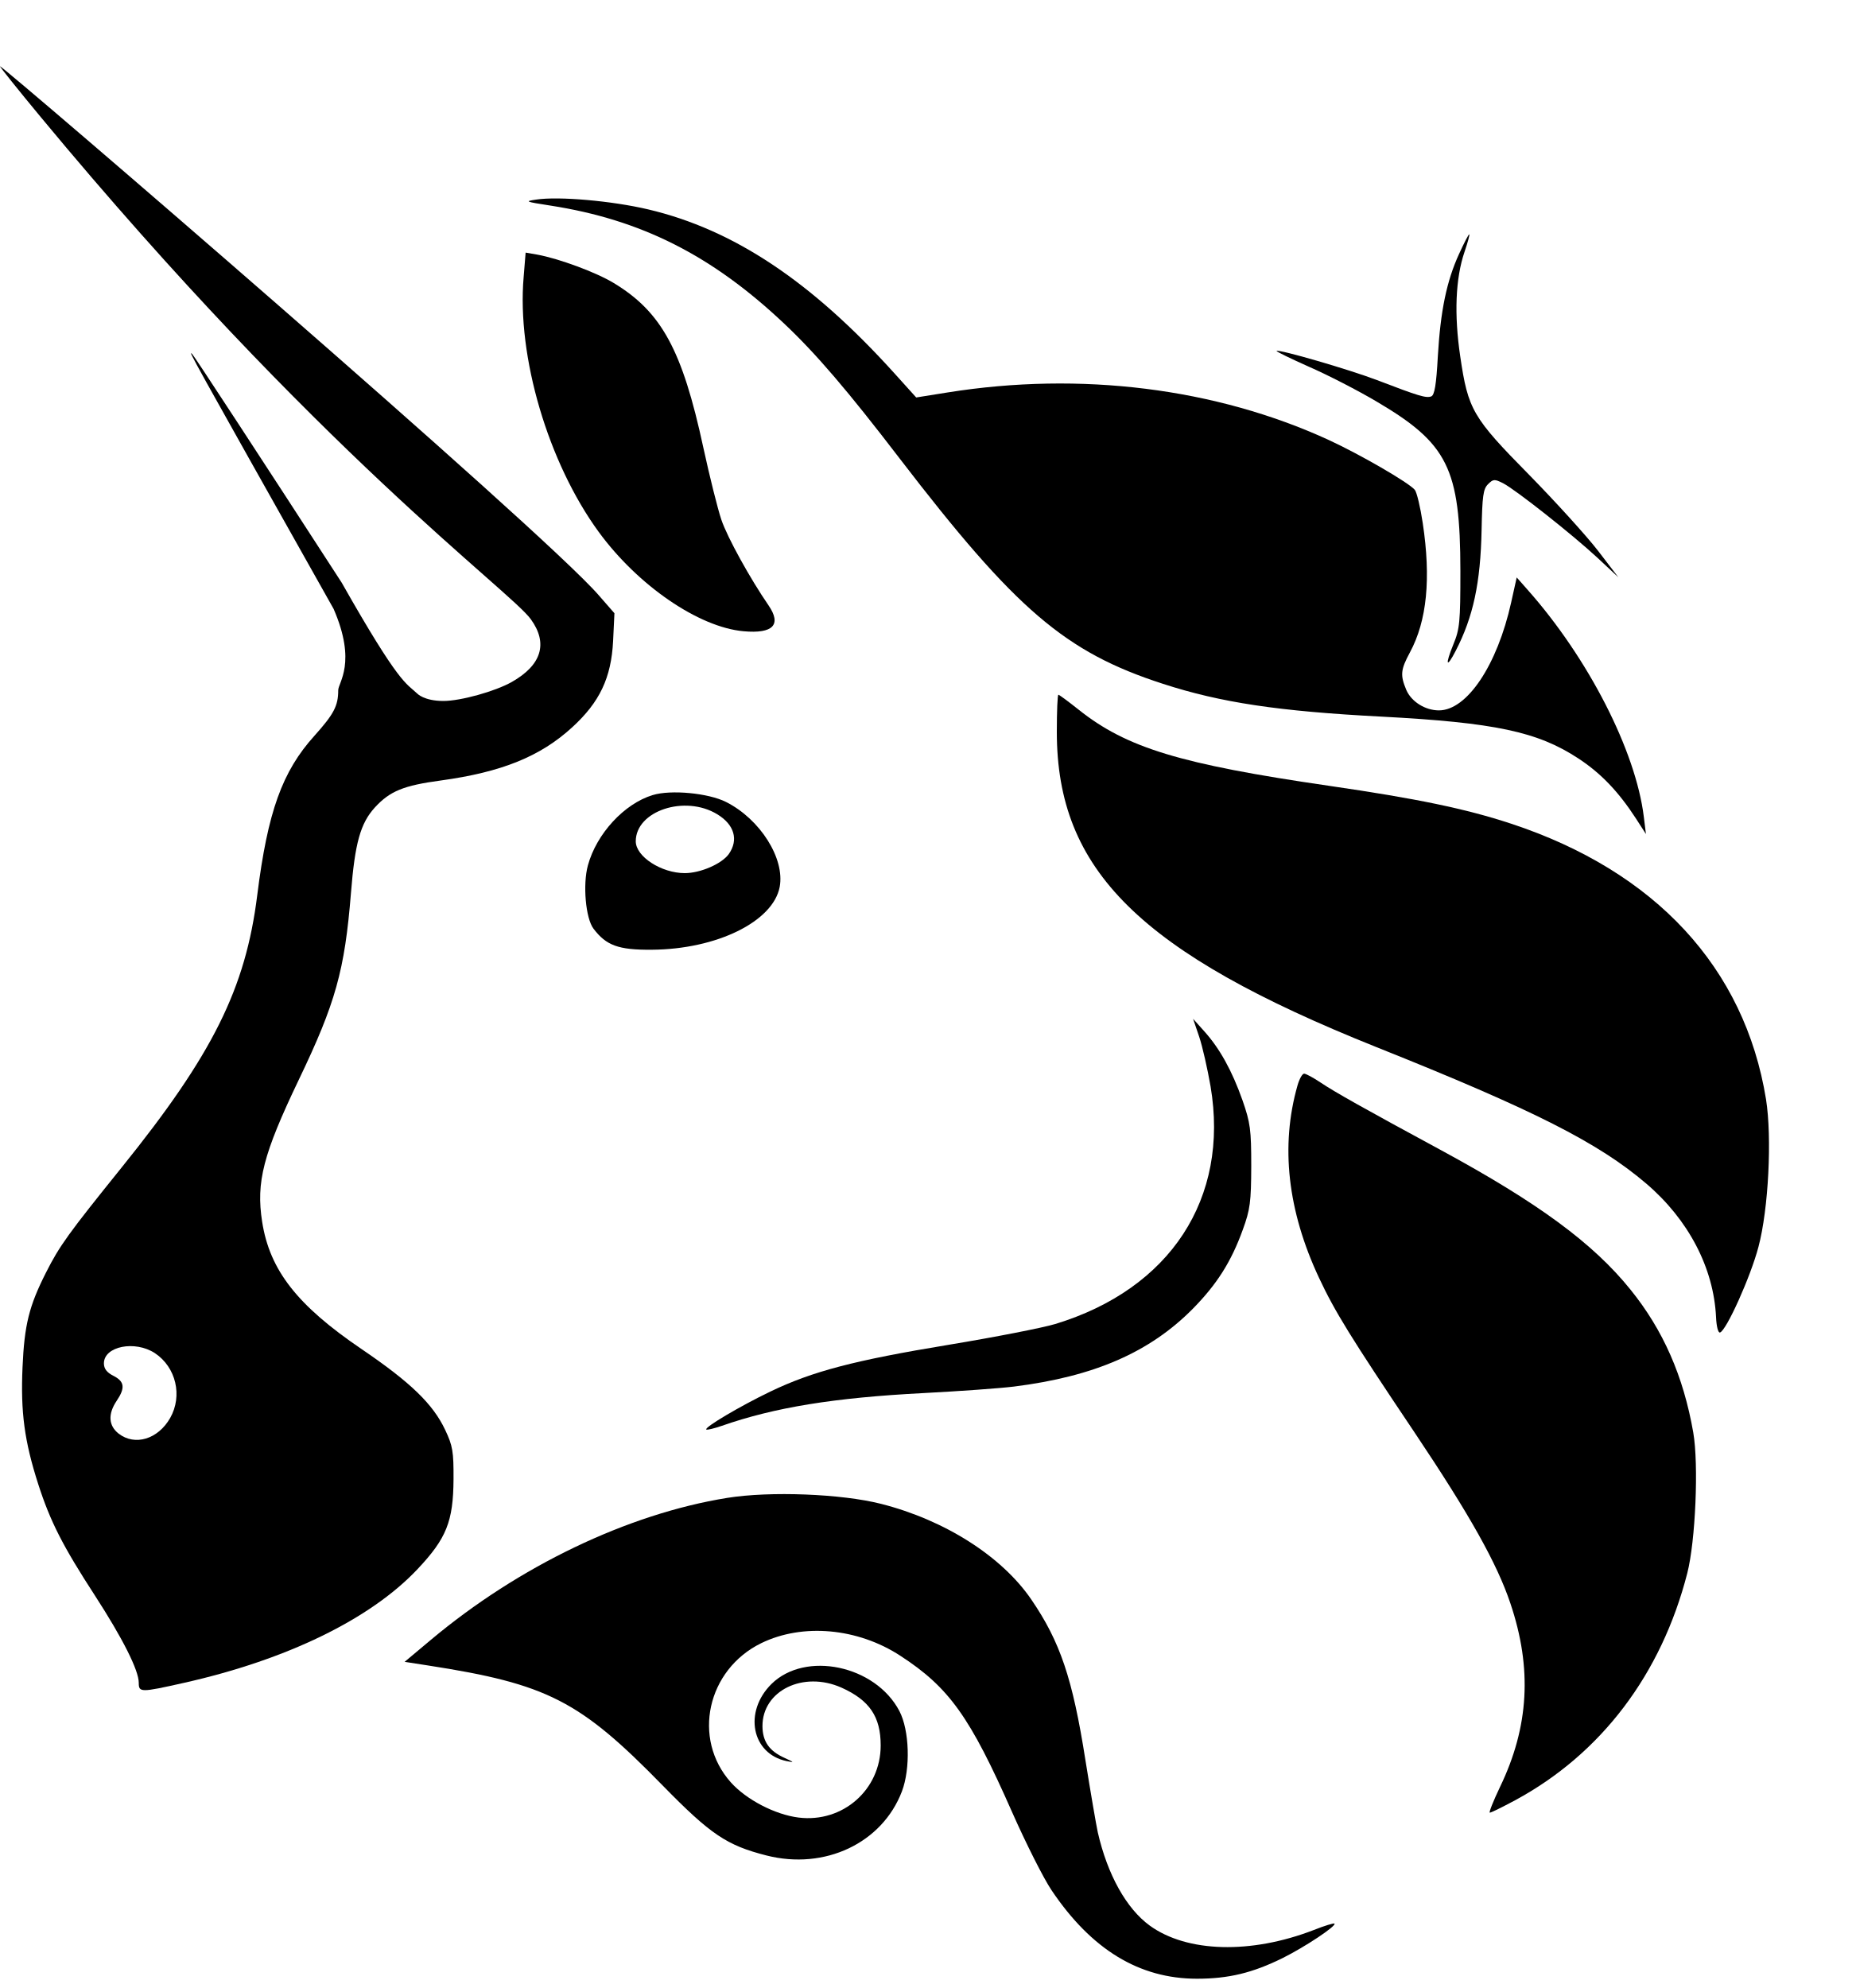
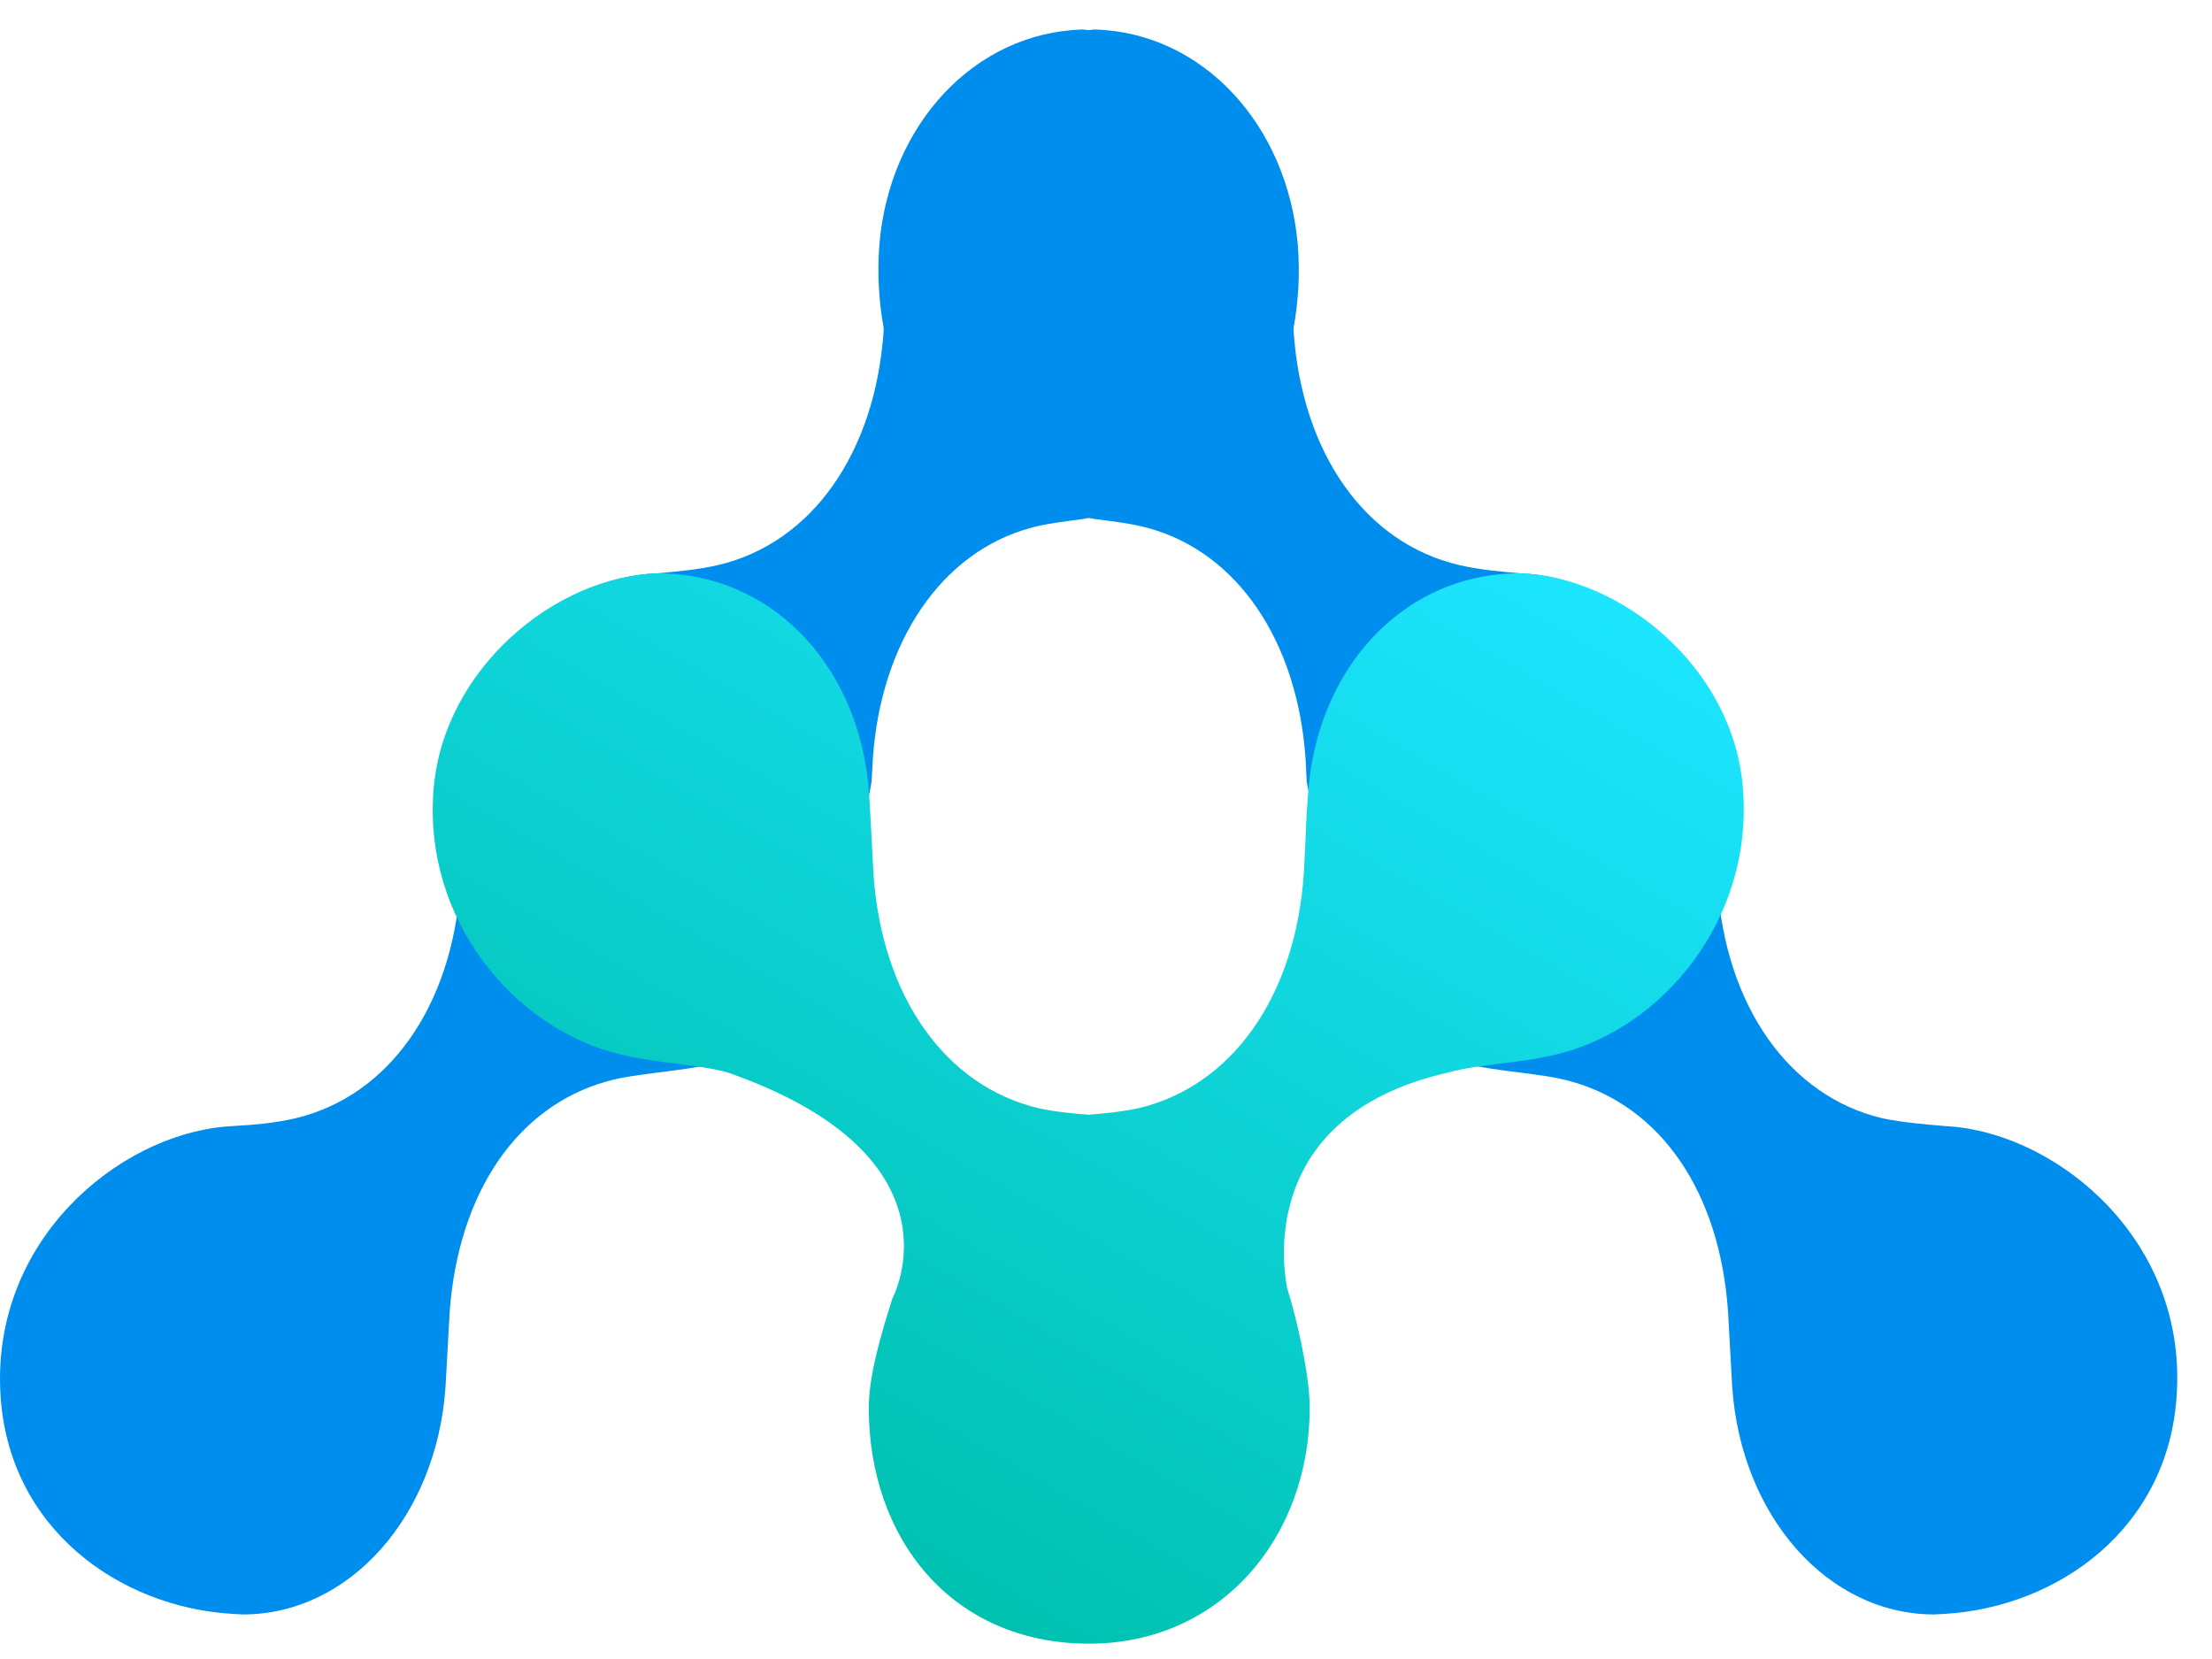
- <svg xmlns="http://www.w3.org/2000/svg" width="14" height="15" viewBox="0 0 14 15" fill="black">
-   <g style="mix-blend-mode:darken">
-     <path d="M4.152 1.551C3.964 1.522 3.956 1.519 4.045 1.506C4.214 1.48 4.615 1.515 4.891 1.58C5.535 1.732 6.121 2.122 6.747 2.815L6.913 2.999L7.151 2.961C8.153 2.801 9.172 2.928 10.024 3.319C10.259 3.427 10.629 3.641 10.675 3.696C10.69 3.714 10.717 3.827 10.735 3.947C10.798 4.365 10.767 4.684 10.638 4.923C10.568 5.053 10.564 5.094 10.611 5.206C10.649 5.294 10.753 5.36 10.857 5.36C11.069 5.36 11.297 5.019 11.402 4.546L11.444 4.357L11.527 4.451C11.983 4.965 12.342 5.665 12.403 6.163L12.419 6.293L12.343 6.175C12.211 5.972 12.078 5.833 11.908 5.722C11.602 5.521 11.279 5.452 10.422 5.407C9.648 5.367 9.21 5.301 8.776 5.16C8.037 4.921 7.665 4.602 6.787 3.458C6.397 2.949 6.157 2.668 5.917 2.442C5.372 1.927 4.837 1.657 4.152 1.551Z" />
-     <path d="M10.849 2.686C10.869 2.346 10.915 2.121 11.009 1.916C11.046 1.835 11.08 1.768 11.086 1.768C11.091 1.768 11.075 1.828 11.05 1.901C10.982 2.101 10.971 2.373 11.018 2.69C11.077 3.092 11.111 3.15 11.539 3.584C11.739 3.788 11.972 4.045 12.057 4.155L12.211 4.356L12.057 4.212C11.869 4.037 11.436 3.695 11.341 3.646C11.277 3.614 11.267 3.614 11.228 3.653C11.191 3.689 11.184 3.743 11.179 3.999C11.171 4.398 11.116 4.654 10.984 4.91C10.913 5.048 10.902 5.019 10.966 4.862C11.014 4.746 11.019 4.694 11.019 4.308C11.018 3.533 10.925 3.346 10.382 3.027C10.245 2.946 10.018 2.829 9.878 2.768C9.739 2.706 9.628 2.652 9.632 2.648C9.647 2.633 10.177 2.787 10.39 2.868C10.708 2.99 10.76 3.005 10.799 2.991C10.824 2.981 10.837 2.906 10.849 2.686Z" />
-     <path d="M4.517 4.013C4.136 3.491 3.899 2.69 3.951 2.091L3.966 1.906L4.053 1.921C4.217 1.951 4.498 2.055 4.63 2.135C4.991 2.353 5.148 2.64 5.307 3.378C5.354 3.594 5.415 3.839 5.443 3.922C5.488 4.055 5.66 4.366 5.799 4.568C5.899 4.714 5.833 4.783 5.611 4.763C5.272 4.733 4.813 4.418 4.517 4.013Z" />
-     <path d="M10.386 7.901C8.602 7.187 7.974 6.567 7.974 5.522C7.974 5.368 7.979 5.242 7.986 5.242C7.992 5.242 8.061 5.293 8.139 5.355C8.501 5.643 8.906 5.766 10.027 5.929C10.688 6.025 11.059 6.102 11.402 6.215C12.49 6.574 13.164 7.302 13.325 8.294C13.371 8.583 13.344 9.123 13.268 9.408C13.209 9.633 13.026 10.039 12.978 10.054C12.964 10.059 12.951 10.008 12.948 9.938C12.93 9.566 12.74 9.203 12.422 8.931C12.06 8.622 11.575 8.376 10.386 7.901Z" />
-     <path d="M9.134 8.197C9.111 8.065 9.073 7.896 9.048 7.822L9.002 7.687L9.087 7.782C9.204 7.912 9.296 8.079 9.375 8.302C9.434 8.472 9.441 8.522 9.441 8.798C9.44 9.069 9.433 9.126 9.377 9.279C9.29 9.52 9.182 9.69 9.001 9.874C8.675 10.204 8.256 10.386 7.651 10.462C7.546 10.475 7.24 10.497 6.971 10.511C6.292 10.546 5.845 10.619 5.444 10.759C5.386 10.779 5.335 10.791 5.329 10.786C5.313 10.77 5.587 10.608 5.812 10.5C6.13 10.347 6.447 10.264 7.157 10.147C7.508 10.089 7.87 10.018 7.962 9.99C8.83 9.726 9.277 9.043 9.134 8.197Z" />
-     <path d="M9.952 9.641C9.715 9.135 9.66 8.646 9.79 8.19C9.804 8.141 9.826 8.101 9.84 8.101C9.853 8.101 9.909 8.131 9.964 8.168C10.073 8.241 10.292 8.364 10.876 8.68C11.604 9.075 12.02 9.38 12.302 9.73C12.549 10.035 12.702 10.384 12.776 10.808C12.818 11.049 12.793 11.628 12.731 11.87C12.535 12.634 12.08 13.234 11.431 13.584C11.336 13.635 11.251 13.677 11.241 13.677C11.232 13.678 11.267 13.59 11.318 13.483C11.537 13.029 11.562 12.588 11.396 12.097C11.295 11.796 11.089 11.429 10.673 10.808C10.189 10.087 10.071 9.895 9.952 9.641Z" />
-     <path d="M3.25 12.374C3.913 11.818 4.736 11.423 5.487 11.302C5.81 11.25 6.349 11.271 6.648 11.347C7.128 11.469 7.558 11.742 7.781 12.068C7.999 12.387 8.093 12.664 8.19 13.282C8.229 13.525 8.271 13.77 8.283 13.825C8.356 14.145 8.499 14.401 8.675 14.529C8.956 14.733 9.439 14.746 9.914 14.562C9.994 14.53 10.064 14.509 10.069 14.514C10.086 14.531 9.847 14.69 9.678 14.774C9.451 14.886 9.271 14.93 9.031 14.93C8.596 14.93 8.235 14.71 7.934 14.262C7.874 14.173 7.741 13.909 7.637 13.674C7.319 12.953 7.162 12.733 6.793 12.493C6.471 12.283 6.056 12.246 5.744 12.398C5.335 12.598 5.22 13.118 5.514 13.448C5.631 13.579 5.848 13.692 6.026 13.714C6.359 13.755 6.645 13.504 6.645 13.17C6.645 12.953 6.561 12.829 6.35 12.734C6.061 12.605 5.752 12.756 5.753 13.025C5.754 13.14 5.804 13.212 5.92 13.264C5.994 13.298 5.996 13.3 5.935 13.288C5.671 13.233 5.609 12.916 5.821 12.706C6.077 12.454 6.605 12.565 6.786 12.91C6.862 13.055 6.871 13.343 6.805 13.517C6.656 13.907 6.223 14.112 5.783 14C5.484 13.924 5.362 13.842 5.001 13.473C4.374 12.831 4.131 12.706 3.227 12.566L3.053 12.539L3.25 12.374Z" />
-     <path fill-rule="evenodd" clip-rule="evenodd" d="M0.308 0.884C2.402 3.41 3.845 4.452 4.005 4.672C4.137 4.854 4.087 5.018 3.861 5.146C3.735 5.217 3.475 5.289 3.346 5.289C3.199 5.289 3.148 5.233 3.148 5.233C3.063 5.153 3.015 5.167 2.578 4.396C1.972 3.46 1.464 2.684 1.45 2.671C1.418 2.641 1.419 2.642 2.517 4.594C2.694 5.001 2.552 5.15 2.552 5.208C2.552 5.326 2.519 5.388 2.373 5.551C2.129 5.821 2.02 6.125 1.941 6.754C1.853 7.459 1.605 7.957 0.917 8.81C0.515 9.309 0.449 9.4 0.347 9.602C0.219 9.855 0.184 9.997 0.17 10.316C0.155 10.655 0.184 10.873 0.288 11.197C0.379 11.48 0.474 11.666 0.717 12.04C0.926 12.363 1.047 12.603 1.047 12.697C1.047 12.771 1.061 12.771 1.386 12.698C2.163 12.524 2.794 12.217 3.149 11.841C3.369 11.608 3.42 11.48 3.422 11.161C3.423 10.953 3.416 10.909 3.359 10.789C3.267 10.594 3.099 10.431 2.728 10.179C2.243 9.85 2.035 9.584 1.978 9.219C1.931 8.919 1.986 8.708 2.254 8.148C2.532 7.569 2.601 7.322 2.648 6.739C2.678 6.362 2.719 6.213 2.828 6.093C2.942 5.969 3.044 5.927 3.326 5.889C3.785 5.826 4.077 5.708 4.317 5.488C4.525 5.298 4.612 5.114 4.626 4.837L4.636 4.627L4.519 4.493C4.098 4.004 0.026 0.5 0 0.5C-0.005 0.5 0.133 0.673 0.308 0.884ZM1.284 10.699C1.379 10.531 1.328 10.316 1.169 10.21C1.018 10.111 0.784 10.158 0.784 10.287C0.784 10.327 0.806 10.356 0.856 10.381C0.94 10.424 0.946 10.472 0.88 10.57C0.813 10.67 0.819 10.757 0.895 10.817C1.018 10.912 1.192 10.86 1.284 10.699Z" />
-     <path fill-rule="evenodd" clip-rule="evenodd" d="M4.925 5.999C4.71 6.064 4.501 6.291 4.436 6.529C4.396 6.674 4.419 6.929 4.478 7.007C4.574 7.134 4.666 7.168 4.917 7.166C5.407 7.163 5.833 6.954 5.883 6.692C5.923 6.478 5.736 6.181 5.478 6.051C5.345 5.984 5.062 5.957 4.925 5.999ZM5.499 6.444C5.574 6.337 5.541 6.222 5.412 6.144C5.168 5.995 4.797 6.118 4.797 6.348C4.797 6.463 4.99 6.588 5.167 6.588C5.285 6.588 5.446 6.518 5.499 6.444Z" />
-   </g>
+ <svg xmlns="http://www.w3.org/2000/svg" width="44" height="33" viewBox="0 0 44 33" fill="none">
+   <path d="M38.843 22.41L38.677 22.398C38.264 22.362 37.848 22.328 37.447 22.245C35.592 21.807 34.327 20.022 34.161 17.586C34.149 17.409 34.138 17.232 34.138 17.055C34.172 16.771 34.21 16.476 34.196 16.18C34.185 13.662 32.566 11.605 30.426 11.416L30.248 11.405C29.834 11.368 29.421 11.333 29.019 11.238C27.163 10.802 25.897 9.028 25.731 6.581C25.731 6.557 25.731 6.546 25.731 6.522C25.826 6.001 25.863 5.446 25.814 4.855C25.602 2.479 23.923 0.646 21.773 0.587C21.737 0.587 21.702 0.599 21.654 0.599C21.619 0.599 21.57 0.587 21.536 0.587C19.384 0.646 17.694 2.479 17.493 4.855C17.446 5.434 17.482 5.99 17.577 6.522C17.577 6.545 17.577 6.556 17.577 6.581C17.41 9.015 16.145 10.802 14.29 11.238C13.887 11.333 13.473 11.368 13.06 11.405L12.894 11.416C10.755 11.605 9.135 13.65 9.123 16.18C9.123 16.476 9.146 16.771 9.182 17.055C9.171 17.232 9.171 17.41 9.158 17.586C8.994 20.023 7.729 21.807 5.872 22.245C5.471 22.339 5.057 22.375 4.643 22.398L4.477 22.41C2.337 22.599 -0.168 24.679 0.009 27.729C0.162 30.414 2.385 31.973 4.631 32.103L4.832 32.114C6.948 32.114 8.686 30.165 8.862 27.587L8.945 26.087C9.123 23.711 10.294 22.008 12.067 21.512C12.397 21.416 12.753 21.381 13.094 21.333C13.473 21.286 13.863 21.239 14.242 21.145C16.322 20.636 17.364 15.625 17.339 15.506L17.363 15.08C17.527 12.751 18.733 10.99 20.483 10.506C20.815 10.412 21.168 10.376 21.512 10.328C21.558 10.328 21.607 10.305 21.665 10.305C21.713 10.305 21.759 10.328 21.819 10.328C22.161 10.376 22.505 10.412 22.847 10.506C24.608 10.99 25.802 12.74 25.969 15.08L25.991 15.506C25.969 15.625 27.007 20.636 29.09 21.145C29.466 21.239 29.845 21.286 30.224 21.333C30.568 21.381 30.921 21.416 31.253 21.512C33.038 22.008 34.209 23.711 34.373 26.087L34.456 27.587C34.634 30.165 36.359 32.114 38.476 32.114L38.676 32.103C40.923 31.973 43.144 30.414 43.299 27.729C43.489 24.679 40.97 22.599 38.843 22.41ZM4.808 31.276V31.264V31.276ZM38.488 31.276V31.264V31.276Z" fill="#008EEE" />
+   <path d="M30.224 11.404C28.015 11.404 26.299 13.153 26.04 15.565C26.004 15.943 25.98 16.322 25.969 16.7L25.934 17.386C25.768 19.822 24.503 21.606 22.646 22.044C22.316 22.114 21.984 22.149 21.653 22.173C21.323 22.149 20.98 22.114 20.66 22.044C18.804 21.606 17.54 19.821 17.375 17.386L17.339 16.7C17.315 16.322 17.304 15.943 17.269 15.565C17.008 13.153 15.295 11.404 13.083 11.404C11.038 11.463 8.828 13.306 8.626 15.684C8.403 18.296 10.233 20.459 12.315 20.967C12.693 21.063 13.071 21.109 13.45 21.157C13.793 21.204 14.136 21.239 14.477 21.334C19.266 23.008 17.754 25.822 17.754 25.822C17.529 26.523 17.281 27.363 17.281 28.002C17.281 30.59 18.918 32.695 21.665 32.695C24.274 32.695 26.052 30.591 26.052 28.002C26.052 27.328 25.774 26.149 25.609 25.643C25.609 25.643 24.782 22.245 28.806 21.334C29.148 21.239 29.492 21.205 29.834 21.157C30.213 21.11 30.603 21.063 30.982 20.968C33.062 20.46 34.882 18.297 34.669 15.684C34.491 13.307 32.27 11.463 30.224 11.404Z" fill="url(#paint0_linear)" />
+   <defs>
+     <linearGradient id="paint0_linear" x1="14.185" y1="29.099" x2="26.099" y2="8.463" gradientUnits="userSpaceOnUse">
+       <stop stop-color="#00C1B0" />
+       <stop offset="1" stop-color="#1CE5FF" />
+     </linearGradient>
+   </defs>
</svg>
